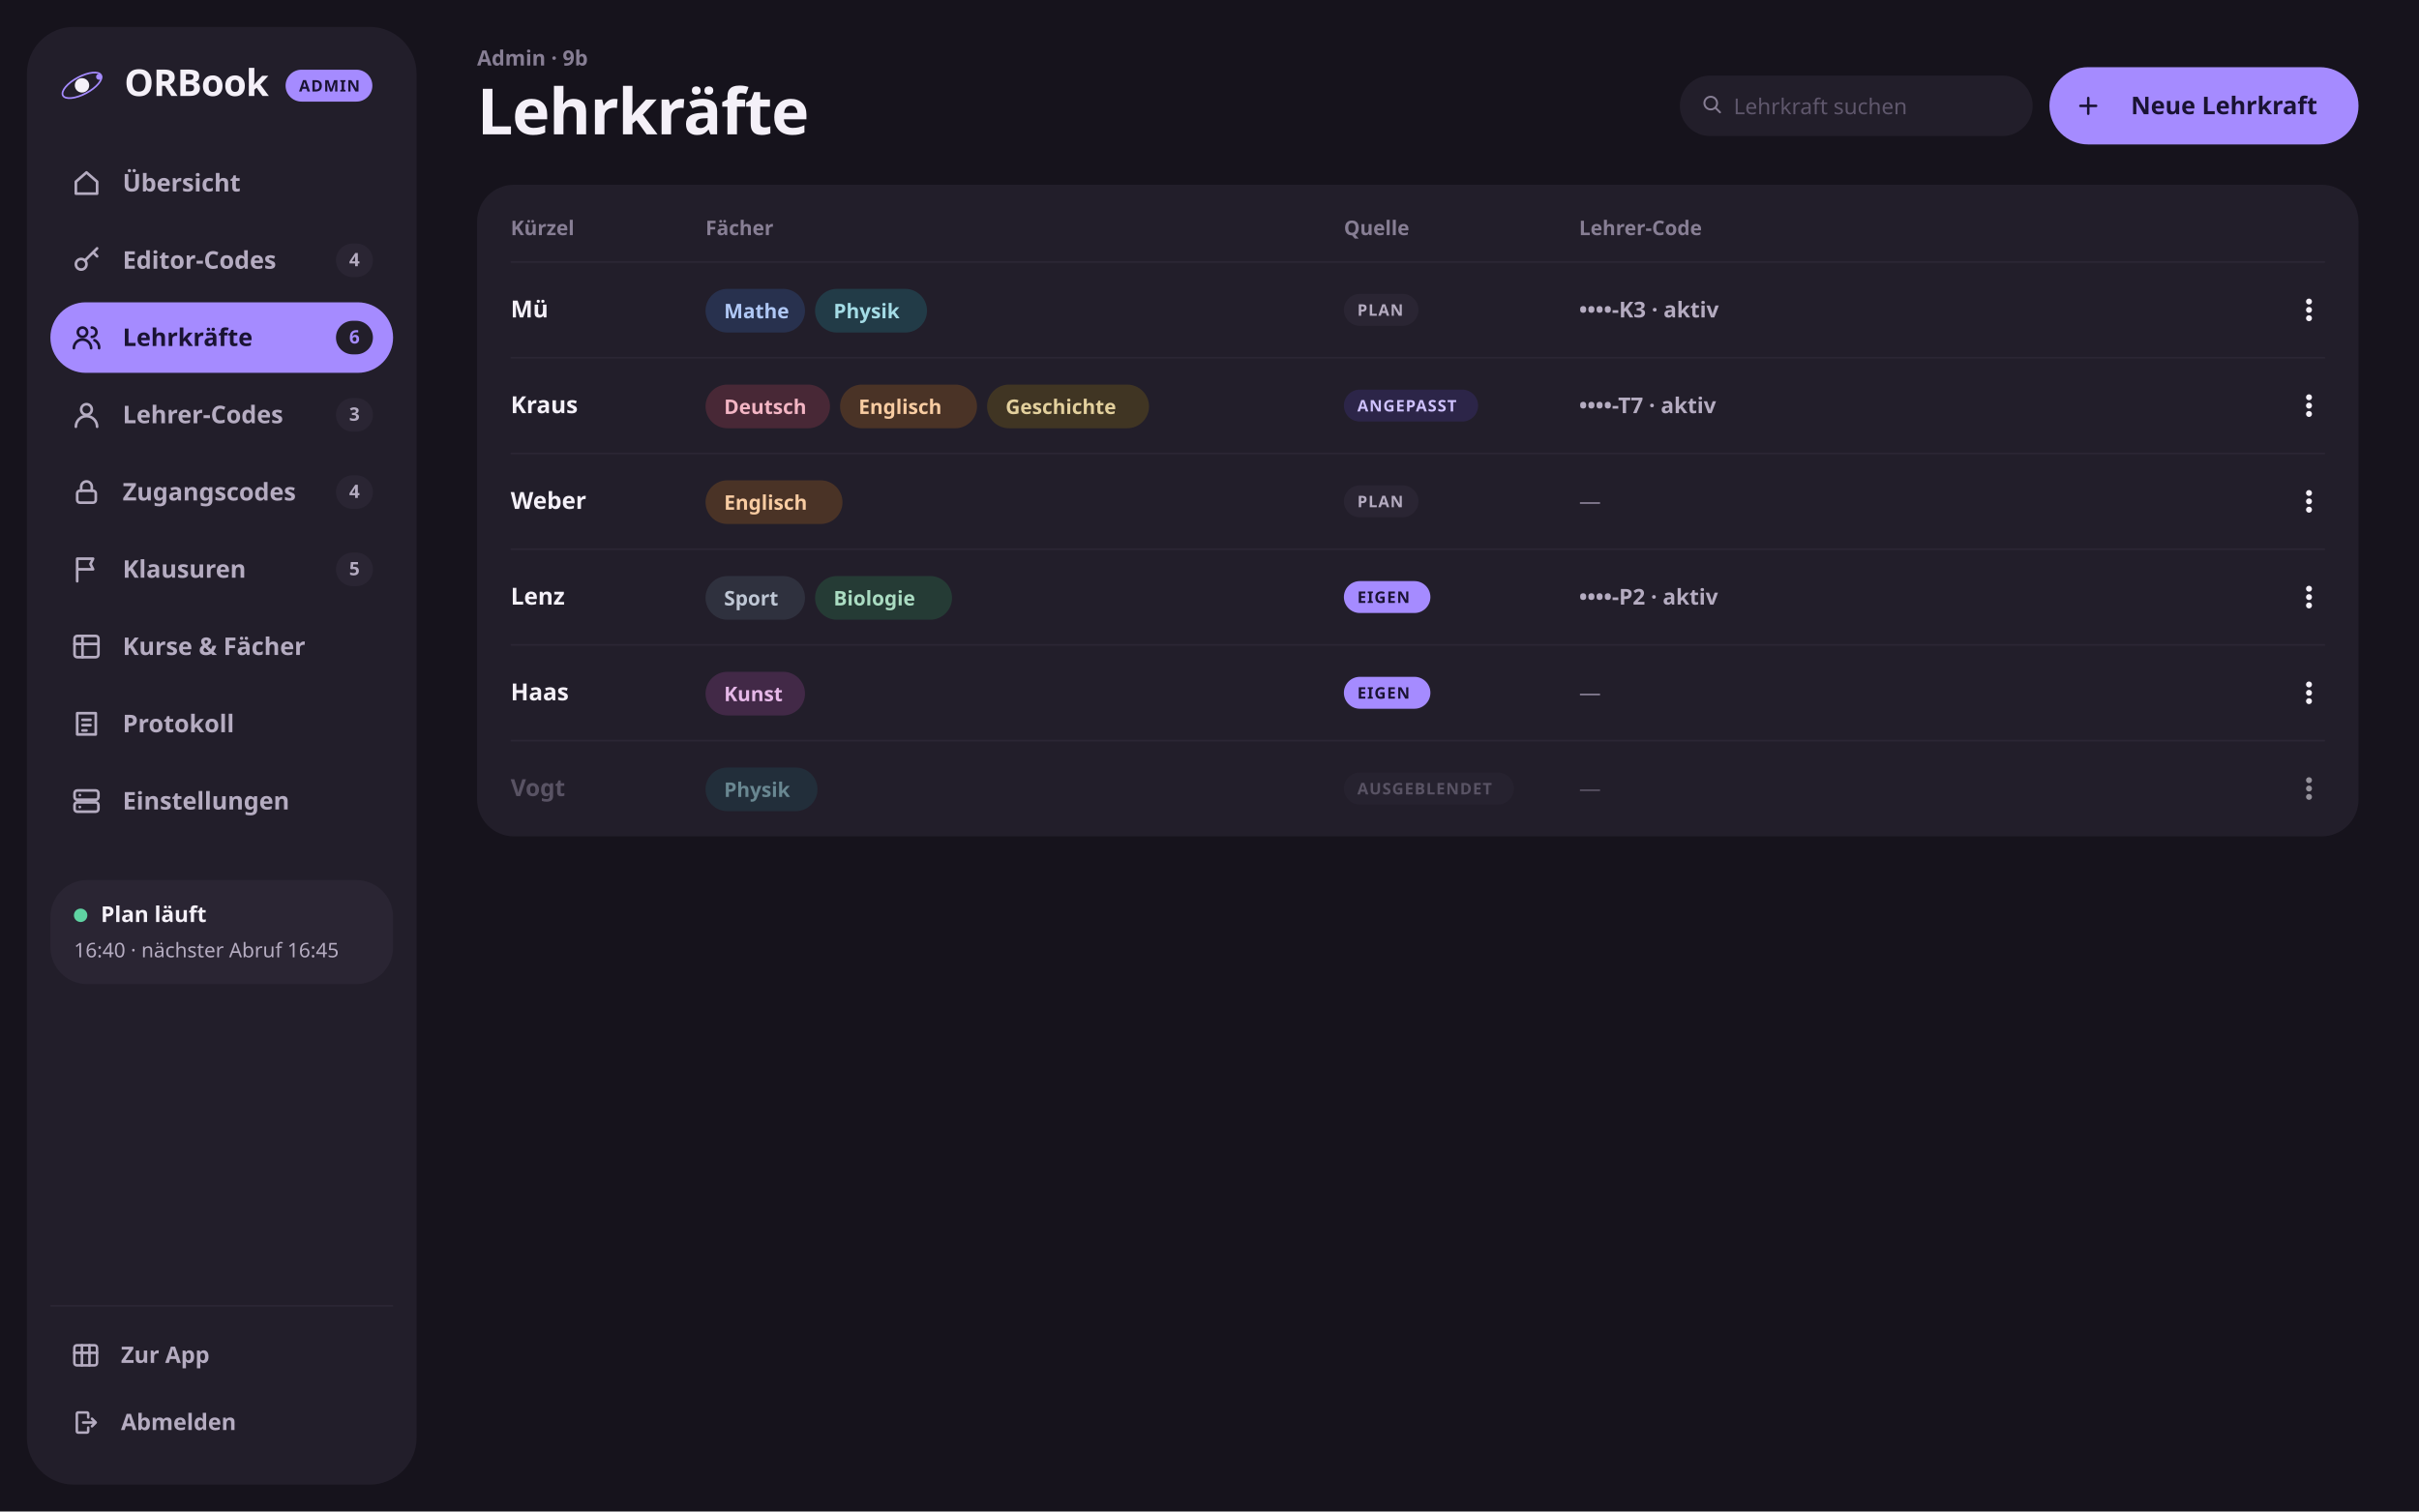
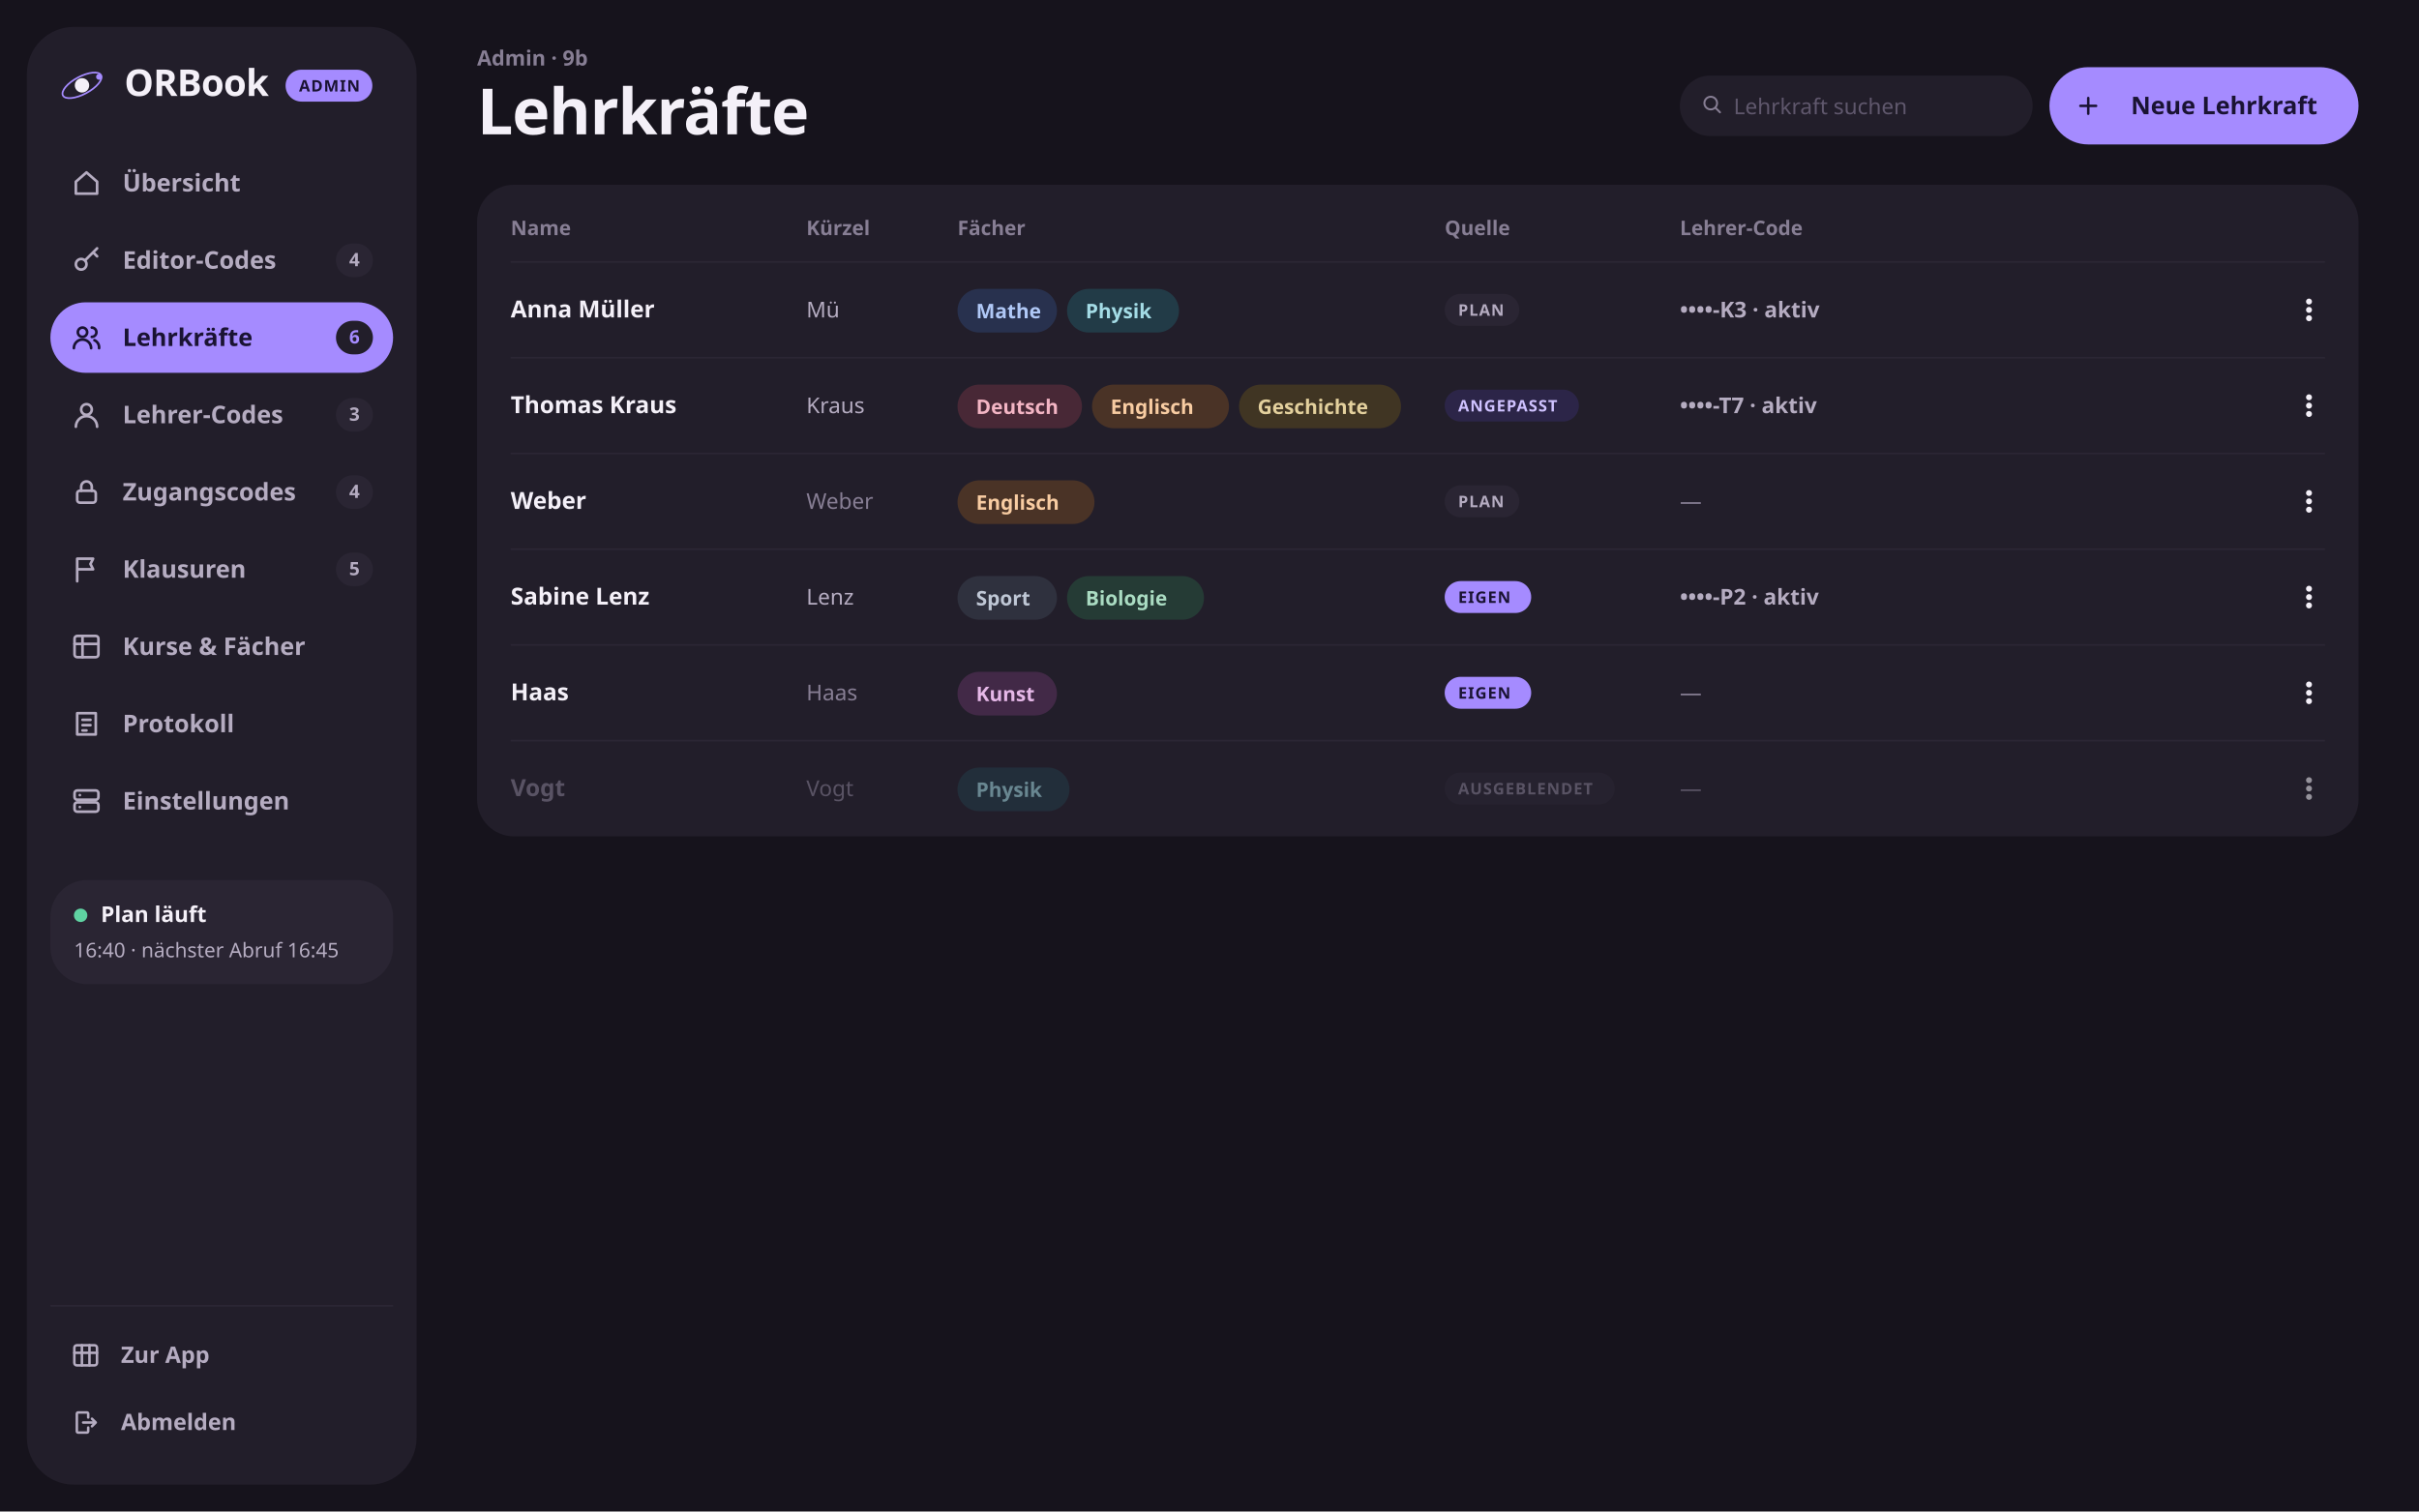
<svg xmlns="http://www.w3.org/2000/svg" width="1440" height="900" viewBox="0 0 1440 900">
  <defs>
    <filter id="nsh0" x="-50%" y="-50%" width="200%" height="200%">
      <feDropShadow dx="0" dy="24" stdDeviation="32" flood-color="#000000" flood-opacity="0.18" />
    </filter>
    <filter id="nsh1" x="-50%" y="-50%" width="200%" height="200%">
      <feDropShadow dx="0" dy="2" stdDeviation="4" flood-color="#000000" flood-opacity="0.06" />
    </filter>
  </defs>
  <rect x="0" y="0" width="1440" height="900" fill="#16131C" />
  <rect x="16" y="16" width="232" height="868" rx="28" fill="#221E2A" />
  <g transform="translate(34 36) scale(0.39 0.39)" fill="none">
    <ellipse cx="38" cy="38" rx="33" ry="13.5" stroke="#A58BFF" stroke-width="2.6" transform="rotate(-28 38 38)" />
    <circle cx="38" cy="38" r="11" fill="#F4F0F8" />
    <circle cx="64" cy="25" r="4.5" fill="#A58BFF" />
  </g>
  <text x="74" y="57.13" font-family="Nunito" font-size="22" font-weight="900" letter-spacing="-0.33" fill="#F4F0F8" xml:space="preserve">ORBook</text>
  <rect x="170" y="41.5" width="51.66" height="19" rx="9.5" fill="#A58BFF" />
  <text x="178" y="54.5" font-family="Nunito" font-size="9.5" font-weight="800" letter-spacing="0.57" fill="#1A1333" xml:space="preserve">ADMIN</text>
  <g transform="translate(42 99.5) scale(0.79 0.79)" fill="none" stroke="#B5ACC1" stroke-width="2" stroke-linecap="round" stroke-linejoin="round">
    <path d="M4 11l8-7 8 7v9H4z" />
  </g>
  <text x="73" y="114" font-family="Nunito" font-size="14.5" font-weight="700" fill="#B5ACC1" xml:space="preserve">Übersicht</text>
  <g transform="translate(42 145.5) scale(0.79 0.79)" fill="none" stroke="#B5ACC1" stroke-width="2" stroke-linecap="round" stroke-linejoin="round">
    <circle cx="8" cy="15" r="4" />
    <path d="M11 12l9-9M17 6l3 3" />
  </g>
  <text x="73" y="160" font-family="Nunito" font-size="14.5" font-weight="700" fill="#B5ACC1" xml:space="preserve">Editor-Codes</text>
  <rect x="200" y="145" width="22" height="20" rx="10" fill="#2A2533" />
  <text x="211" y="158.5" font-family="Nunito" font-size="11" font-weight="700" fill="#B5ACC1" text-anchor="middle" xml:space="preserve">4</text>
  <rect x="30" y="180" width="204" height="42" rx="21" fill="#A58BFF" />
  <g transform="translate(42 191.5) scale(0.79 0.79)" fill="none" stroke="#1A1333" stroke-width="2" stroke-linecap="round" stroke-linejoin="round">
    <circle cx="9" cy="8" r="3.5" />
    <path d="M2.5 20a6.5 6.5 0 0 1 13 0M16 4.5a3.5 3.5 0 0 1 0 7M18 14a6 6 0 0 1 3.5 6" />
  </g>
  <text x="73" y="206" font-family="Nunito" font-size="14.5" font-weight="800" fill="#1A1333" xml:space="preserve">Lehrkräfte</text>
  <rect x="200" y="191" width="22" height="20" rx="10" fill="#221E2A" />
  <text x="211" y="204.5" font-family="Nunito" font-size="11" font-weight="700" fill="#A58BFF" text-anchor="middle" xml:space="preserve">6</text>
  <g transform="translate(42 237.5) scale(0.79 0.79)" fill="none" stroke="#B5ACC1" stroke-width="2" stroke-linecap="round" stroke-linejoin="round">
    <circle cx="12" cy="8" r="4" />
    <path d="M4 21a8 8 0 0 1 16 0" />
  </g>
  <text x="73" y="252" font-family="Nunito" font-size="14.5" font-weight="700" fill="#B5ACC1" xml:space="preserve">Lehrer-Codes</text>
  <rect x="200" y="237" width="22" height="20" rx="10" fill="#2A2533" />
  <text x="211" y="250.5" font-family="Nunito" font-size="11" font-weight="700" fill="#B5ACC1" text-anchor="middle" xml:space="preserve">3</text>
  <g transform="translate(42 283.5) scale(0.79 0.79)" fill="none" stroke="#B5ACC1" stroke-width="2" stroke-linecap="round" stroke-linejoin="round">
    <rect x="5" y="11" width="14" height="9" rx="2" />
    <path d="M8 11V8a4 4 0 0 1 8 0v3" />
  </g>
  <text x="73" y="298" font-family="Nunito" font-size="14.5" font-weight="700" fill="#B5ACC1" xml:space="preserve">Zugangscodes</text>
  <rect x="200" y="283" width="22" height="20" rx="10" fill="#2A2533" />
  <text x="211" y="296.5" font-family="Nunito" font-size="11" font-weight="700" fill="#B5ACC1" text-anchor="middle" xml:space="preserve">4</text>
  <g transform="translate(42 329.5) scale(0.79 0.79)" fill="none" stroke="#B5ACC1" stroke-width="2" stroke-linecap="round" stroke-linejoin="round">
    <path d="M5 21V4h12l-2 4 2 4H5" />
  </g>
  <text x="73" y="344" font-family="Nunito" font-size="14.5" font-weight="700" fill="#B5ACC1" xml:space="preserve">Klausuren</text>
  <rect x="200" y="329" width="22" height="20" rx="10" fill="#2A2533" />
  <text x="211" y="342.5" font-family="Nunito" font-size="11" font-weight="700" fill="#B5ACC1" text-anchor="middle" xml:space="preserve">5</text>
  <g transform="translate(42 375.5) scale(0.79 0.79)" fill="none" stroke="#B5ACC1" stroke-width="2" stroke-linecap="round" stroke-linejoin="round">
    <rect x="3" y="4" width="18" height="16" rx="2" />
    <path d="M3 10h18M9 4v16" />
  </g>
  <text x="73" y="390" font-family="Nunito" font-size="14.5" font-weight="700" fill="#B5ACC1" xml:space="preserve">Kurse &amp; Fächer</text>
  <g transform="translate(42 421.5) scale(0.79 0.79)" fill="none" stroke="#B5ACC1" stroke-width="2" stroke-linecap="round" stroke-linejoin="round">
    <path d="M5 4h14v16H5z" />
    <path d="M9 9h6M9 13h6M9 17h3" />
  </g>
  <text x="73" y="436" font-family="Nunito" font-size="14.5" font-weight="700" fill="#B5ACC1" xml:space="preserve">Protokoll</text>
  <g transform="translate(42 467.5) scale(0.79 0.79)" fill="none" stroke="#B5ACC1" stroke-width="2" stroke-linecap="round" stroke-linejoin="round">
    <rect x="3" y="4" width="18" height="7" rx="2" />
    <rect x="3" y="13" width="18" height="7" rx="2" />
    <path d="M7 7.5h.01M7 16.5h.01" />
  </g>
  <text x="73" y="482" font-family="Nunito" font-size="14.5" font-weight="700" fill="#B5ACC1" xml:space="preserve">Einstellungen</text>
  <rect x="30" y="524" width="204" height="62" rx="22" fill="#2A2533" />
  <rect x="44" y="541" width="8" height="8" rx="4" fill="#5FD3A2" />
  <text x="60" y="549" font-family="Nunito" font-size="13" font-weight="700" fill="#F4F0F8" xml:space="preserve">Plan läuft</text>
  <text x="44" y="570" font-family="Nunito" font-size="12" font-weight="400" fill="#B5ACC1" xml:space="preserve">16:40 · nächster Abruf 16:45</text>
  <line x1="30" y1="777.5" x2="234" y2="777.5" stroke="#2B2634" stroke-width="1" />
  <g transform="translate(42 798) scale(0.75 0.75)" fill="none" stroke="#B5ACC1" stroke-width="2" stroke-linecap="round" stroke-linejoin="round">
    <rect x="3" y="4" width="18" height="16" rx="2" />
    <path d="M3 10h18M9 4v16M15 4v16" />
  </g>
  <text x="72" y="811.5" font-family="Nunito" font-size="13.5" font-weight="700" fill="#B5ACC1" xml:space="preserve">Zur App</text>
  <g transform="translate(42 838) scale(0.75 0.75)" fill="none" stroke="#B5ACC1" stroke-width="2" stroke-linecap="round" stroke-linejoin="round">
    <path d="M14 8V5a1 1 0 0 0-1-1H6a1 1 0 0 0-1 1v14a1 1 0 0 0 1 1h7a1 1 0 0 0 1-1v-3M10 12h10m0 0l-3-3m3 3l-3 3" />
  </g>
  <text x="72" y="851.5" font-family="Nunito" font-size="13.5" font-weight="700" fill="#B5ACC1" xml:space="preserve">Abmelden</text>
  <text x="284" y="39" font-family="Nunito" font-size="12.5" font-weight="800" fill="#877E94" xml:space="preserve">Admin · 9b</text>
  <text x="284" y="80" font-family="Nunito" font-size="38" font-weight="900" letter-spacing="-0.57" fill="#F4F0F8" xml:space="preserve">Lehrkräfte</text>
  <rect x="1000" y="45" width="210" height="36" rx="18" fill="#221E2A" />
  <g transform="translate(1012 55) scale(0.58 0.58)" fill="none" stroke="#877E94" stroke-width="2" stroke-linecap="round" stroke-linejoin="round">
    <circle cx="11" cy="11" r="6.5" />
    <path d="M16 16l4.5 4.5" />
  </g>
  <text x="1032" y="68" font-family="Nunito" font-size="13" font-weight="400" fill="#5F576C" xml:space="preserve">Lehrkraft suchen</text>
  <rect x="1220" y="40" width="184" height="46" rx="23.0" fill="#A58BFF" />
  <g transform="translate(1235.07 55.0) scale(0.67 0.67)" fill="none" stroke="#1A1333" stroke-width="2.2" stroke-linecap="round" stroke-linejoin="round">
    <path d="M12 5v14M5 12h14" />
  </g>
  <text x="1324.0" y="68.0" font-family="Nunito" font-size="14.5" font-weight="700" fill="#1A1333" text-anchor="middle" xml:space="preserve">Neue Lehrkraft</text>
  <rect x="284" y="110" width="1120" height="388" rx="22" fill="#221E2A" />
-   <text x="304" y="140" font-family="Nunito" font-size="12" font-weight="800" fill="#877E94" xml:space="preserve">Kürzel</text>
-   <text x="420" y="140" font-family="Nunito" font-size="12" font-weight="800" fill="#877E94" xml:space="preserve">Fächer</text>
-   <text x="800" y="140" font-family="Nunito" font-size="12" font-weight="800" fill="#877E94" xml:space="preserve">Quelle</text>
-   <text x="940" y="140" font-family="Nunito" font-size="12" font-weight="800" fill="#877E94" xml:space="preserve">Lehrer-Code</text>
+   <text x="304" y="140" font-family="Nunito" font-size="12" font-weight="800" fill="#877E94" xml:space="preserve">Name</text>
+   <text x="480" y="140" font-family="Nunito" font-size="12" font-weight="800" fill="#877E94" xml:space="preserve">Kürzel</text>
+   <text x="570" y="140" font-family="Nunito" font-size="12" font-weight="800" fill="#877E94" xml:space="preserve">Fächer</text>
+   <text x="860" y="140" font-family="Nunito" font-size="12" font-weight="800" fill="#877E94" xml:space="preserve">Quelle</text>
+   <text x="1000" y="140" font-family="Nunito" font-size="12" font-weight="800" fill="#877E94" xml:space="preserve">Lehrer-Code</text>
  <line x1="304" y1="156" x2="1384" y2="156" stroke="#2B2634" stroke-width="1" />
  <g opacity="1">
-     <text x="304" y="189" font-family="Nunito" font-size="14" font-weight="800" fill="#F4F0F8" xml:space="preserve">Mü</text>
-     <rect x="420" y="172" width="59.2" height="26" rx="13" fill="#28314E" />
-     <text x="431" y="189.5" font-family="Nunito" font-size="12" font-weight="700" fill="#B0C8F6" xml:space="preserve">Mathe</text>
-     <rect x="485.2" y="172" width="66.64" height="26" rx="13" fill="#223B47" />
-     <text x="496.2" y="189.5" font-family="Nunito" font-size="12" font-weight="700" fill="#A4DCE6" xml:space="preserve">Physik</text>
-     <rect x="800" y="175" width="44.4" height="19" rx="9.5" fill="#2A2533" />
-     <text x="808" y="188" font-family="Nunito" font-size="9.5" font-weight="800" letter-spacing="0.57" fill="#B5ACC1" xml:space="preserve">PLAN</text>
-     <text x="940" y="189" font-family="Nunito" font-size="13" font-weight="700" fill="#B5ACC1" xml:space="preserve">••••-K3 · aktiv</text>
+     <text x="304" y="189" font-family="Nunito" font-size="14" font-weight="800" fill="#F4F0F8" xml:space="preserve">Anna Müller</text>
+     <text x="480" y="189" font-family="Nunito" font-size="13" font-weight="400" fill="#B5ACC1" xml:space="preserve">Mü</text>
+     <rect x="570" y="172" width="59.2" height="26" rx="13" fill="#28314E" />
+     <text x="581" y="189.5" font-family="Nunito" font-size="12" font-weight="700" fill="#B0C8F6" xml:space="preserve">Mathe</text>
+     <rect x="635.2" y="172" width="66.64" height="26" rx="13" fill="#223B47" />
+     <text x="646.2" y="189.5" font-family="Nunito" font-size="12" font-weight="700" fill="#A4DCE6" xml:space="preserve">Physik</text>
+     <rect x="860" y="175" width="44.4" height="19" rx="9.5" fill="#2A2533" />
+     <text x="868" y="188" font-family="Nunito" font-size="9.5" font-weight="800" letter-spacing="0.57" fill="#B5ACC1" xml:space="preserve">PLAN</text>
+     <text x="1000" y="189" font-family="Nunito" font-size="13" font-weight="700" fill="#B5ACC1" xml:space="preserve">••••-K3 · aktiv</text>
    <g transform="translate(1366 176) scale(0.71 0.71)" fill="#F4F0F8" stroke="#F4F0F8" stroke-width="2" stroke-linecap="round" stroke-linejoin="round">
      <circle cx="12" cy="5" r="1.5" />
      <circle cx="12" cy="12" r="1.5" />
      <circle cx="12" cy="19" r="1.5" />
    </g>
  </g>
  <line x1="304" y1="213" x2="1384" y2="213" stroke="#2B2634" stroke-width="1" />
  <g opacity="1">
-     <text x="304" y="246" font-family="Nunito" font-size="14" font-weight="800" fill="#F4F0F8" xml:space="preserve">Kraus</text>
-     <rect x="420" y="229" width="74.08" height="26" rx="13" fill="#482836" />
-     <text x="431" y="246.5" font-family="Nunito" font-size="12" font-weight="700" fill="#F3B5C4" xml:space="preserve">Deutsch</text>
-     <rect x="500.08" y="229" width="81.52" height="26" rx="13" fill="#4A3326" />
-     <text x="511.08" y="246.5" font-family="Nunito" font-size="12" font-weight="700" fill="#F8CCA2" xml:space="preserve">Englisch</text>
-     <rect x="587.6" y="229" width="96.4" height="26" rx="13" fill="#403523" />
-     <text x="598.6" y="246.5" font-family="Nunito" font-size="12" font-weight="700" fill="#E3D09D" xml:space="preserve">Geschichte</text>
-     <rect x="800" y="232" width="79.9" height="19" rx="9.5" fill="#2C2548" />
-     <text x="808" y="245" font-family="Nunito" font-size="9.5" font-weight="800" letter-spacing="0.57" fill="#CFC2FF" xml:space="preserve">ANGEPASST</text>
-     <text x="940" y="246" font-family="Nunito" font-size="13" font-weight="700" fill="#B5ACC1" xml:space="preserve">••••-T7 · aktiv</text>
+     <text x="304" y="246" font-family="Nunito" font-size="14" font-weight="800" fill="#F4F0F8" xml:space="preserve">Thomas Kraus</text>
+     <text x="480" y="246" font-family="Nunito" font-size="13" font-weight="400" fill="#B5ACC1" xml:space="preserve">Kraus</text>
+     <rect x="570" y="229" width="74.08" height="26" rx="13" fill="#482836" />
+     <text x="581" y="246.5" font-family="Nunito" font-size="12" font-weight="700" fill="#F3B5C4" xml:space="preserve">Deutsch</text>
+     <rect x="650.08" y="229" width="81.52" height="26" rx="13" fill="#4A3326" />
+     <text x="661.08" y="246.5" font-family="Nunito" font-size="12" font-weight="700" fill="#F8CCA2" xml:space="preserve">Englisch</text>
+     <rect x="737.6" y="229" width="96.4" height="26" rx="13" fill="#403523" />
+     <text x="748.6" y="246.5" font-family="Nunito" font-size="12" font-weight="700" fill="#E3D09D" xml:space="preserve">Geschichte</text>
+     <rect x="860" y="232" width="79.9" height="19" rx="9.5" fill="#2C2548" />
+     <text x="868" y="245" font-family="Nunito" font-size="9.5" font-weight="800" letter-spacing="0.57" fill="#CFC2FF" xml:space="preserve">ANGEPASST</text>
+     <text x="1000" y="246" font-family="Nunito" font-size="13" font-weight="700" fill="#B5ACC1" xml:space="preserve">••••-T7 · aktiv</text>
    <g transform="translate(1366 233) scale(0.71 0.71)" fill="#F4F0F8" stroke="#F4F0F8" stroke-width="2" stroke-linecap="round" stroke-linejoin="round">
      <circle cx="12" cy="5" r="1.5" />
      <circle cx="12" cy="12" r="1.5" />
      <circle cx="12" cy="19" r="1.5" />
    </g>
  </g>
  <line x1="304" y1="270" x2="1384" y2="270" stroke="#2B2634" stroke-width="1" />
  <g opacity="1">
    <text x="304" y="303" font-family="Nunito" font-size="14" font-weight="800" fill="#F4F0F8" xml:space="preserve">Weber</text>
-     <rect x="420" y="286" width="81.52" height="26" rx="13" fill="#4A3326" />
-     <text x="431" y="303.5" font-family="Nunito" font-size="12" font-weight="700" fill="#F8CCA2" xml:space="preserve">Englisch</text>
-     <rect x="800" y="289" width="44.4" height="19" rx="9.5" fill="#2A2533" />
-     <text x="808" y="302" font-family="Nunito" font-size="9.5" font-weight="800" letter-spacing="0.57" fill="#B5ACC1" xml:space="preserve">PLAN</text>
-     <text x="940" y="303" font-family="Nunito" font-size="13" font-weight="400" fill="#877E94" xml:space="preserve">—</text>
+     <text x="480" y="303" font-family="Nunito" font-size="13" font-weight="400" fill="#877E94" xml:space="preserve">Weber</text>
+     <rect x="570" y="286" width="81.52" height="26" rx="13" fill="#4A3326" />
+     <text x="581" y="303.5" font-family="Nunito" font-size="12" font-weight="700" fill="#F8CCA2" xml:space="preserve">Englisch</text>
+     <rect x="860" y="289" width="44.4" height="19" rx="9.5" fill="#2A2533" />
+     <text x="868" y="302" font-family="Nunito" font-size="9.5" font-weight="800" letter-spacing="0.57" fill="#B5ACC1" xml:space="preserve">PLAN</text>
+     <text x="1000" y="303" font-family="Nunito" font-size="13" font-weight="400" fill="#877E94" xml:space="preserve">—</text>
    <g transform="translate(1366 290) scale(0.71 0.71)" fill="#F4F0F8" stroke="#F4F0F8" stroke-width="2" stroke-linecap="round" stroke-linejoin="round">
      <circle cx="12" cy="5" r="1.5" />
      <circle cx="12" cy="12" r="1.5" />
      <circle cx="12" cy="19" r="1.5" />
    </g>
  </g>
  <line x1="304" y1="327" x2="1384" y2="327" stroke="#2B2634" stroke-width="1" />
  <g opacity="1">
-     <text x="304" y="360" font-family="Nunito" font-size="14" font-weight="800" fill="#F4F0F8" xml:space="preserve">Lenz</text>
-     <rect x="420" y="343" width="59.2" height="26" rx="13" fill="#2F313E" />
-     <text x="431" y="360.5" font-family="Nunito" font-size="12" font-weight="700" fill="#BFC7D5" xml:space="preserve">Sport</text>
-     <rect x="485.2" y="343" width="81.52" height="26" rx="13" fill="#253B35" />
-     <text x="496.2" y="360.5" font-family="Nunito" font-size="12" font-weight="700" fill="#AADCC2" xml:space="preserve">Biologie</text>
-     <rect x="800" y="346" width="51.5" height="19" rx="9.5" fill="#A58BFF" />
-     <text x="808" y="359" font-family="Nunito" font-size="9.5" font-weight="800" letter-spacing="0.57" fill="#1A1333" xml:space="preserve">EIGEN</text>
-     <text x="940" y="360" font-family="Nunito" font-size="13" font-weight="700" fill="#B5ACC1" xml:space="preserve">••••-P2 · aktiv</text>
+     <text x="304" y="360" font-family="Nunito" font-size="14" font-weight="800" fill="#F4F0F8" xml:space="preserve">Sabine Lenz</text>
+     <text x="480" y="360" font-family="Nunito" font-size="13" font-weight="400" fill="#B5ACC1" xml:space="preserve">Lenz</text>
+     <rect x="570" y="343" width="59.2" height="26" rx="13" fill="#2F313E" />
+     <text x="581" y="360.5" font-family="Nunito" font-size="12" font-weight="700" fill="#BFC7D5" xml:space="preserve">Sport</text>
+     <rect x="635.2" y="343" width="81.52" height="26" rx="13" fill="#253B35" />
+     <text x="646.2" y="360.5" font-family="Nunito" font-size="12" font-weight="700" fill="#AADCC2" xml:space="preserve">Biologie</text>
+     <rect x="860" y="346" width="51.5" height="19" rx="9.5" fill="#A58BFF" />
+     <text x="868" y="359" font-family="Nunito" font-size="9.5" font-weight="800" letter-spacing="0.57" fill="#1A1333" xml:space="preserve">EIGEN</text>
+     <text x="1000" y="360" font-family="Nunito" font-size="13" font-weight="700" fill="#B5ACC1" xml:space="preserve">••••-P2 · aktiv</text>
    <g transform="translate(1366 347) scale(0.71 0.71)" fill="#F4F0F8" stroke="#F4F0F8" stroke-width="2" stroke-linecap="round" stroke-linejoin="round">
      <circle cx="12" cy="5" r="1.5" />
      <circle cx="12" cy="12" r="1.5" />
      <circle cx="12" cy="19" r="1.5" />
    </g>
  </g>
  <line x1="304" y1="384" x2="1384" y2="384" stroke="#2B2634" stroke-width="1" />
  <g opacity="1">
    <text x="304" y="417" font-family="Nunito" font-size="14" font-weight="800" fill="#F4F0F8" xml:space="preserve">Haas</text>
-     <rect x="420" y="400" width="59.2" height="26" rx="13" fill="#422947" />
-     <text x="431" y="417.5" font-family="Nunito" font-size="12" font-weight="700" fill="#E6B8E8" xml:space="preserve">Kunst</text>
-     <rect x="800" y="403" width="51.5" height="19" rx="9.5" fill="#A58BFF" />
-     <text x="808" y="416" font-family="Nunito" font-size="9.5" font-weight="800" letter-spacing="0.57" fill="#1A1333" xml:space="preserve">EIGEN</text>
-     <text x="940" y="417" font-family="Nunito" font-size="13" font-weight="400" fill="#877E94" xml:space="preserve">—</text>
+     <text x="480" y="417" font-family="Nunito" font-size="13" font-weight="400" fill="#877E94" xml:space="preserve">Haas</text>
+     <rect x="570" y="400" width="59.2" height="26" rx="13" fill="#422947" />
+     <text x="581" y="417.5" font-family="Nunito" font-size="12" font-weight="700" fill="#E6B8E8" xml:space="preserve">Kunst</text>
+     <rect x="860" y="403" width="51.5" height="19" rx="9.5" fill="#A58BFF" />
+     <text x="868" y="416" font-family="Nunito" font-size="9.5" font-weight="800" letter-spacing="0.57" fill="#1A1333" xml:space="preserve">EIGEN</text>
+     <text x="1000" y="417" font-family="Nunito" font-size="13" font-weight="400" fill="#877E94" xml:space="preserve">—</text>
    <g transform="translate(1366 404) scale(0.71 0.71)" fill="#F4F0F8" stroke="#F4F0F8" stroke-width="2" stroke-linecap="round" stroke-linejoin="round">
      <circle cx="12" cy="5" r="1.5" />
      <circle cx="12" cy="12" r="1.5" />
      <circle cx="12" cy="19" r="1.5" />
    </g>
  </g>
  <line x1="304" y1="441" x2="1384" y2="441" stroke="#2B2634" stroke-width="1" />
  <g opacity="0.55">
    <text x="304" y="474" font-family="Nunito" font-size="14" font-weight="800" fill="#877E94" xml:space="preserve">Vogt</text>
-     <rect x="420" y="457" width="66.64" height="26" rx="13" fill="#223B47" />
-     <text x="431" y="474.5" font-family="Nunito" font-size="12" font-weight="700" fill="#A4DCE6" xml:space="preserve">Physik</text>
-     <rect x="800" y="460" width="101.2" height="19" rx="9.5" fill="#2A2533" />
-     <text x="808" y="473" font-family="Nunito" font-size="9.5" font-weight="800" letter-spacing="0.57" fill="#877E94" xml:space="preserve">AUSGEBLENDET</text>
-     <text x="940" y="474" font-family="Nunito" font-size="13" font-weight="400" fill="#877E94" xml:space="preserve">—</text>
+     <text x="480" y="474" font-family="Nunito" font-size="13" font-weight="400" fill="#877E94" xml:space="preserve">Vogt</text>
+     <rect x="570" y="457" width="66.64" height="26" rx="13" fill="#223B47" />
+     <text x="581" y="474.5" font-family="Nunito" font-size="12" font-weight="700" fill="#A4DCE6" xml:space="preserve">Physik</text>
+     <rect x="860" y="460" width="101.2" height="19" rx="9.5" fill="#2A2533" />
+     <text x="868" y="473" font-family="Nunito" font-size="9.5" font-weight="800" letter-spacing="0.57" fill="#877E94" xml:space="preserve">AUSGEBLENDET</text>
+     <text x="1000" y="474" font-family="Nunito" font-size="13" font-weight="400" fill="#877E94" xml:space="preserve">—</text>
    <g transform="translate(1366 461) scale(0.71 0.71)" fill="#F4F0F8" stroke="#F4F0F8" stroke-width="2" stroke-linecap="round" stroke-linejoin="round">
      <circle cx="12" cy="5" r="1.5" />
      <circle cx="12" cy="12" r="1.5" />
      <circle cx="12" cy="19" r="1.5" />
    </g>
  </g>
</svg>
